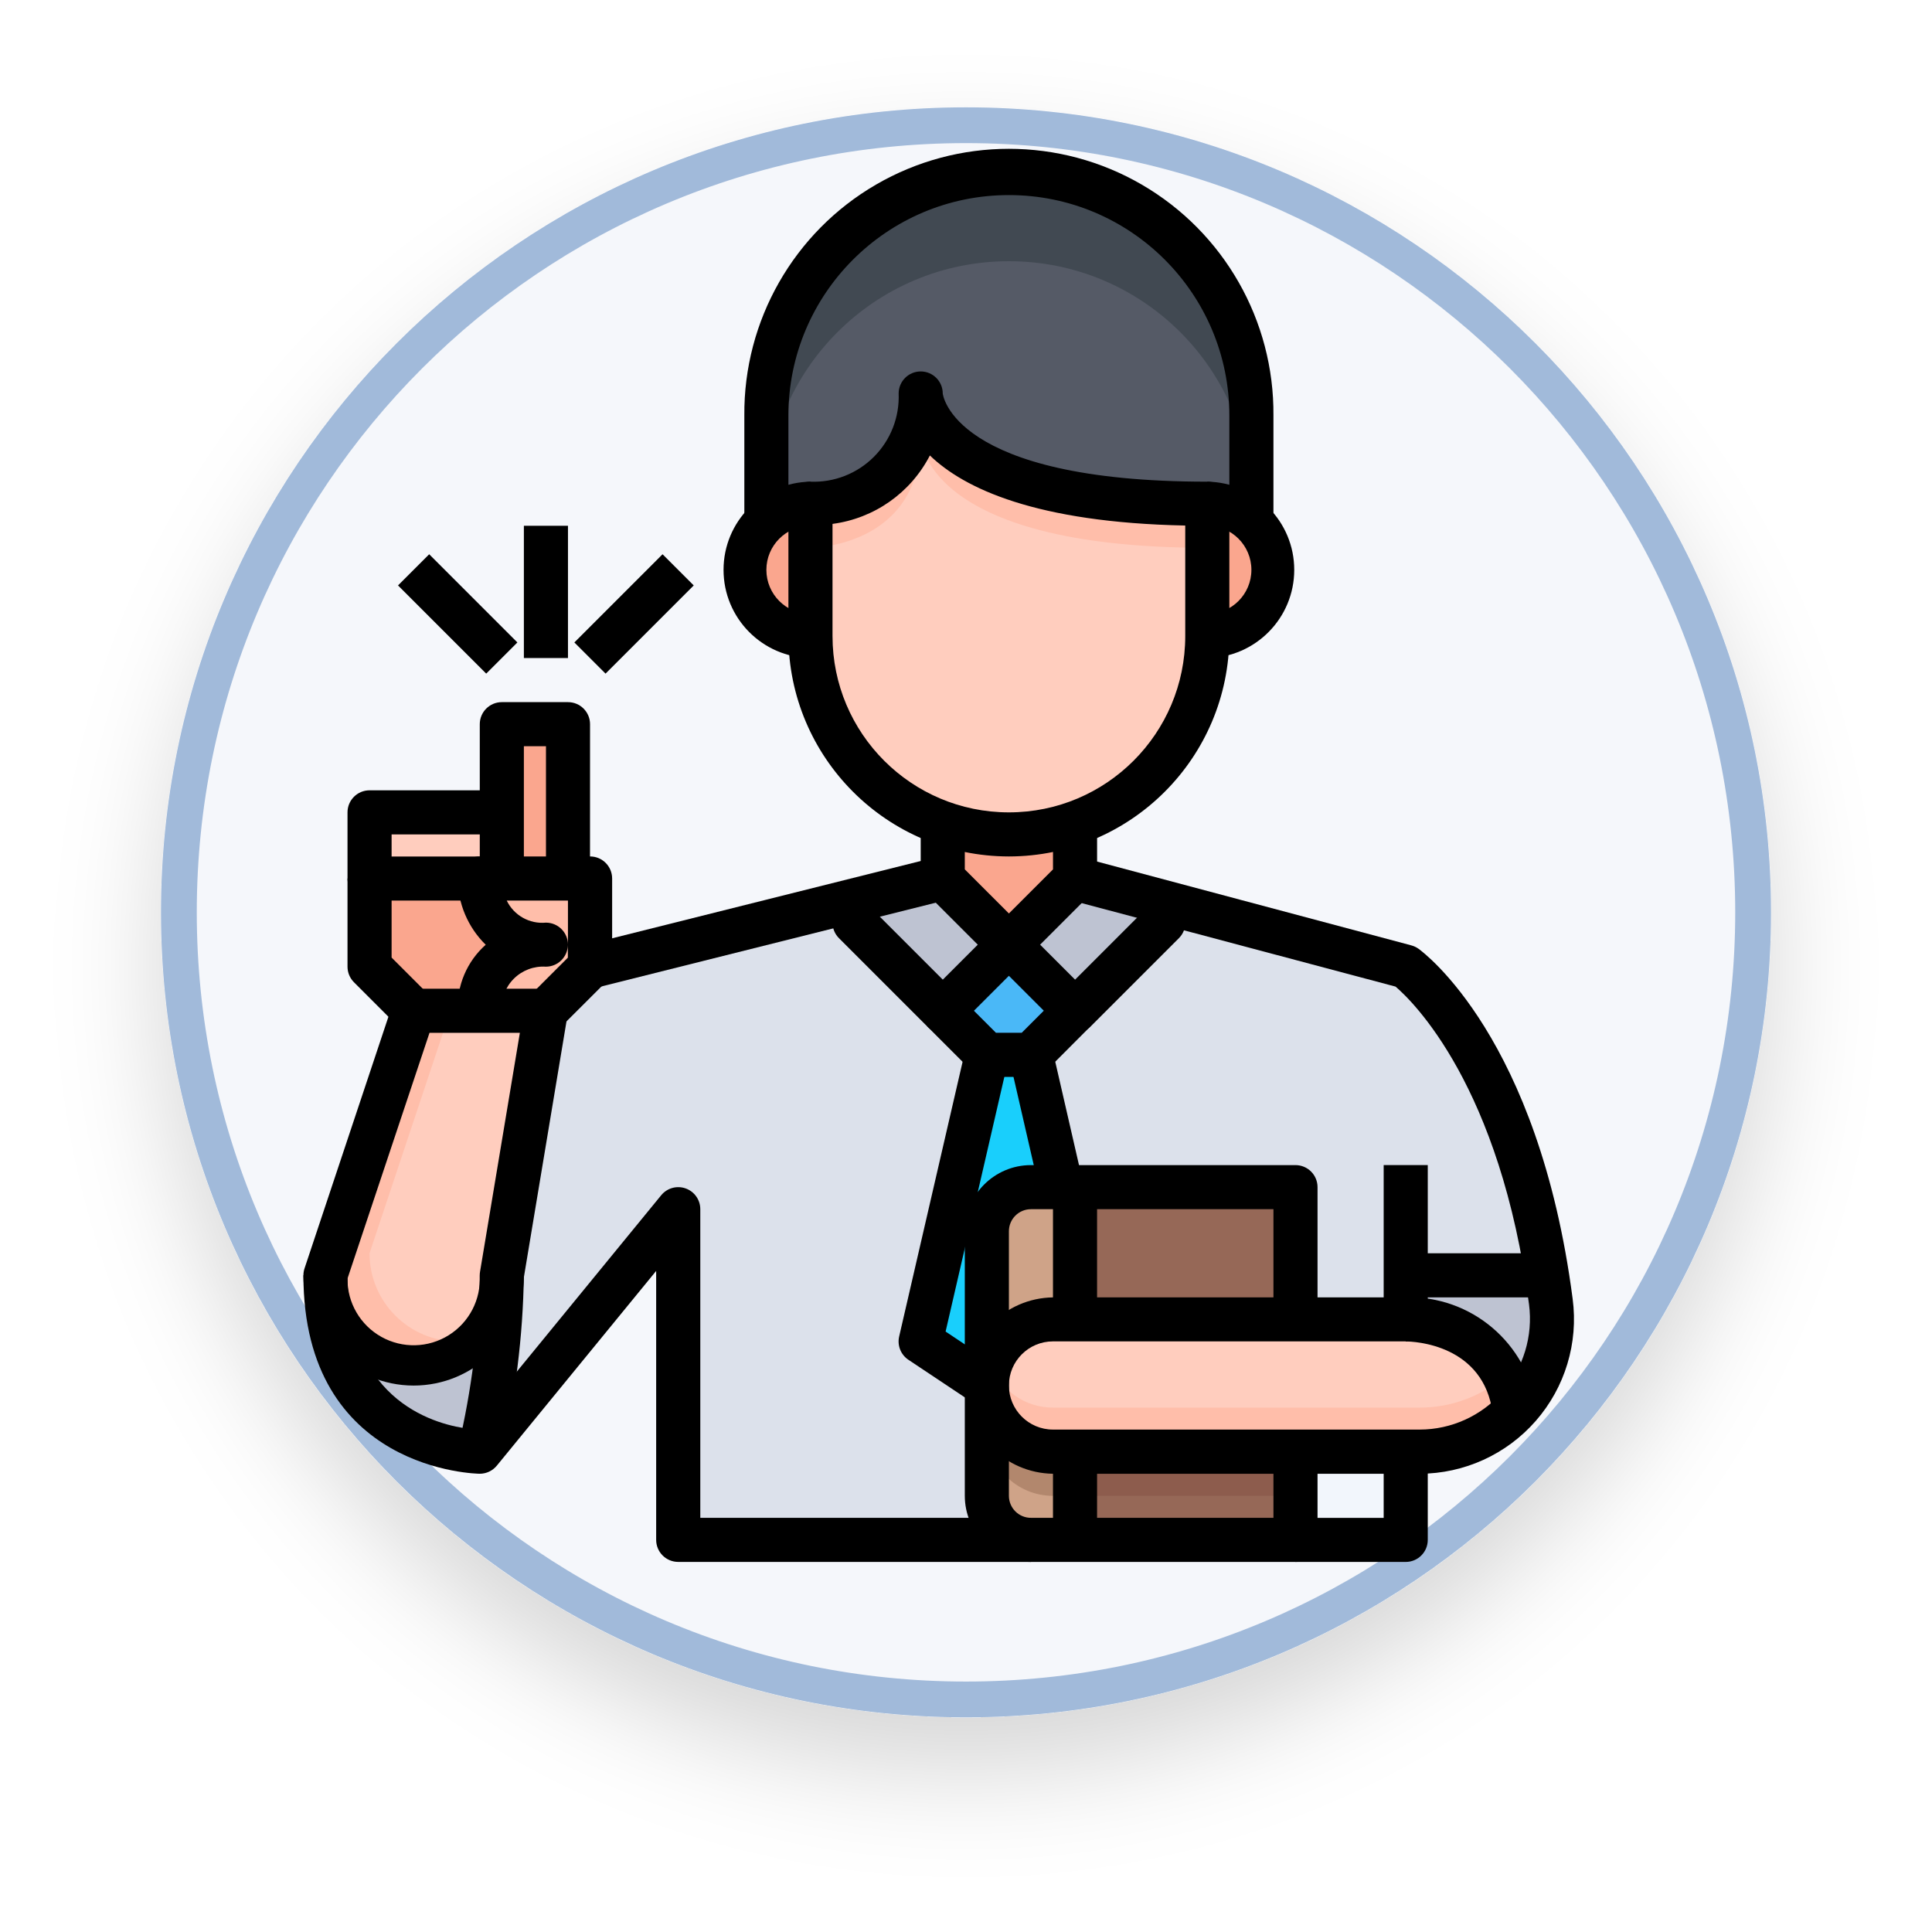
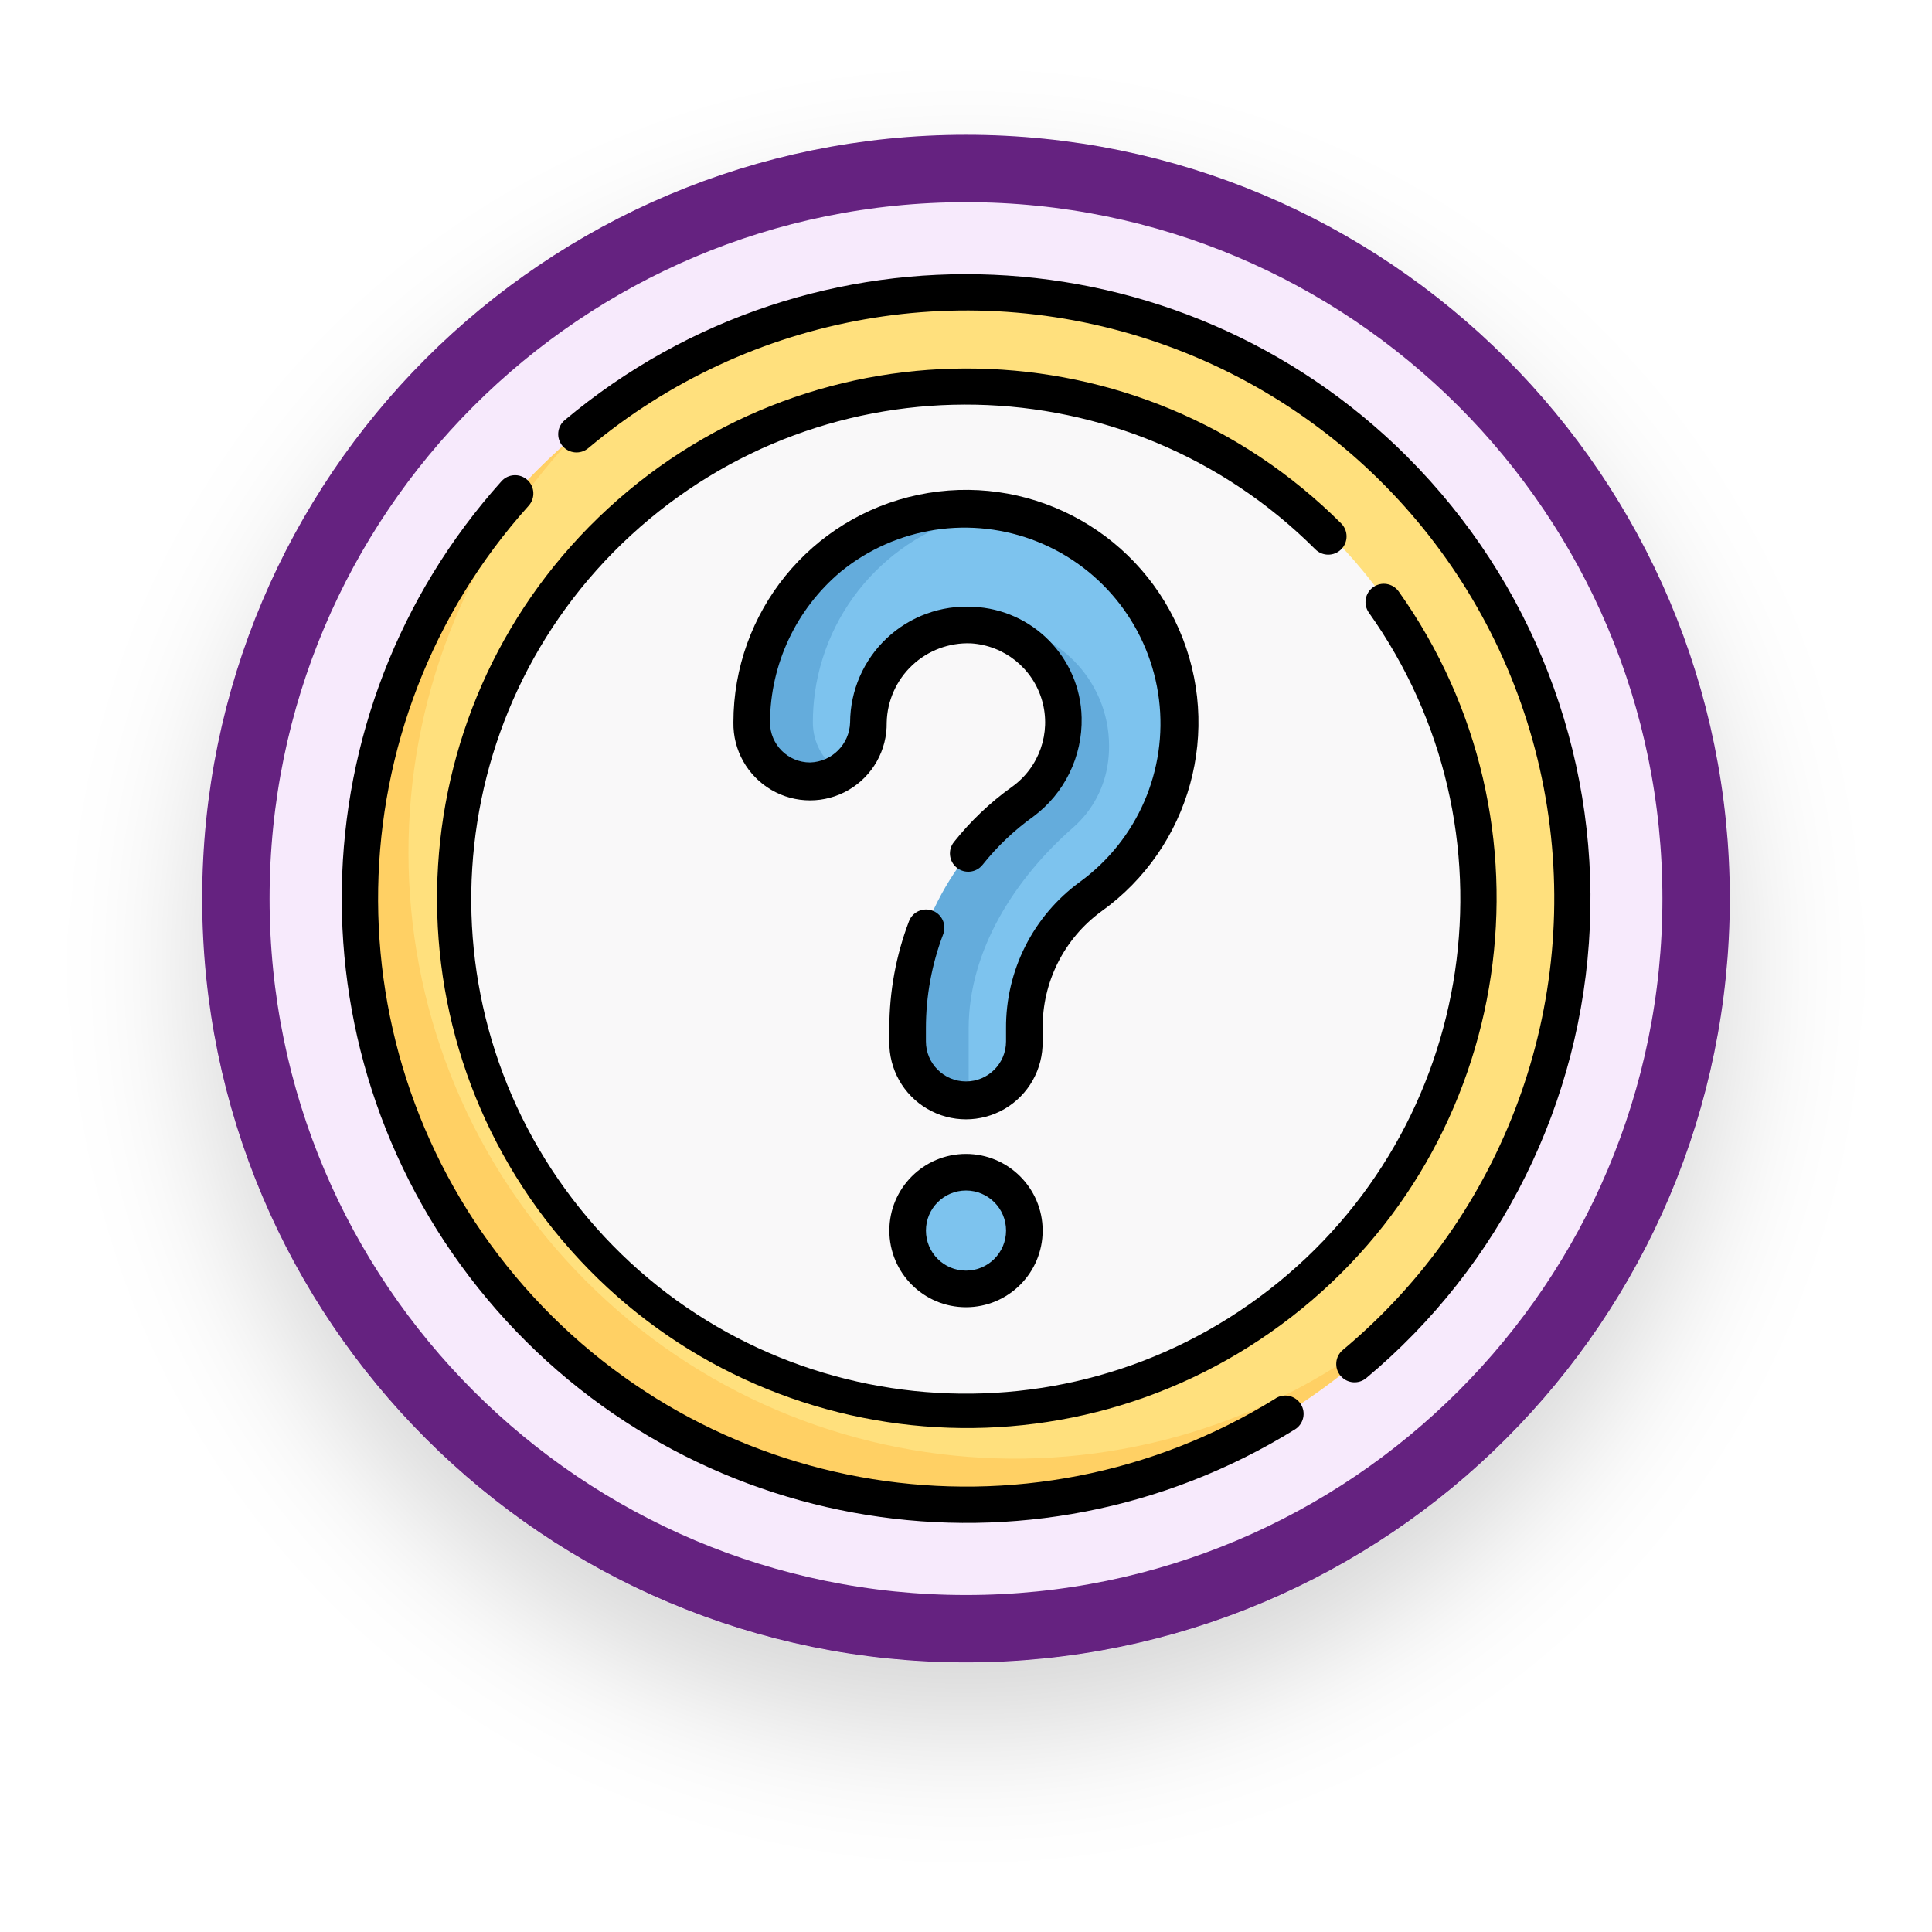
- <svg xmlns="http://www.w3.org/2000/svg" width="108" height="108" viewBox="0 0 108 108">
+ <svg xmlns="http://www.w3.org/2000/svg" width="86" height="86" viewBox="0 0 86 86">
  <defs>
-     <filter id="Ellipse_11517" x="0" y="0" width="108" height="108" filterUnits="userSpaceOnUse">
+     <filter id="Ellipse_11513" x="0" y="0" width="86" height="86" filterUnits="userSpaceOnUse">
      <feOffset dy="3" input="SourceAlpha" />
      <feGaussianBlur stdDeviation="3" result="blur" />
      <feFlood flood-opacity="0.161" />
      <feComposite operator="in" in2="blur" />
      <feComposite in="SourceGraphic" />
    </filter>
  </defs>
-   <g id="Group_1145322" data-name="Group 1145322" transform="translate(9 6)">
-     <g transform="matrix(1, 0, 0, 1, -9, -6)" filter="url(#Ellipse_11517)">
-       <g id="Ellipse_11517-2" data-name="Ellipse 11517" transform="translate(9 6)" fill="#f5f7fb" stroke="#a1bada" stroke-width="2">
-         <circle cx="45" cy="45" r="45" stroke="none" />
-         <circle cx="45" cy="45" r="44" fill="none" />
+   <g id="Group_1143871" data-name="Group 1143871" transform="translate(-816.627 -4571)">
+     <g id="Group_1143705" data-name="Group 1143705" transform="translate(-0.373 3925)">
+       <g id="Group_1143465" data-name="Group 1143465" transform="translate(630 -511)">
+         <g transform="matrix(1, 0, 0, 1, 187, 1157)" filter="url(#Ellipse_11513)">
+           <g id="Ellipse_11513-2" data-name="Ellipse 11513" transform="translate(9 6)" fill="#f7eafc" stroke="#652180" stroke-width="3">
+             <circle cx="34" cy="34" r="34" stroke="none" />
+             <circle cx="34" cy="34" r="32.5" fill="none" />
+           </g>
+         </g>
      </g>
    </g>
-     <g id="profesor" transform="translate(4.961 2.44)">
-       <path id="Path_978622" data-name="Path 978622" d="M51.112,14.556v5.878a3.654,3.654,0,0,0-2.465-.949c-16.021,0-16.021-6.162-16.021-6.162,0,6.162-6.162,6.162-6.162,6.162A3.654,3.654,0,0,0,24,20.435V14.556a13.556,13.556,0,0,1,27.112,0Z" transform="translate(4.88 0.232)" fill="#555a66" />
-       <path id="Path_978623" data-name="Path 978623" d="M37.556,1A13.549,13.549,0,0,0,24,14.556v4.93a13.556,13.556,0,1,1,27.112,0v-4.93A13.549,13.549,0,0,0,37.556,1Z" transform="translate(4.88 0.232)" fill="#414952" />
-       <path id="Path_978624" data-name="Path 978624" d="M37.7,59.7H38.93v4.93H36.465A2.472,2.472,0,0,1,34,62.162V56a3.7,3.7,0,0,0,3.7,3.7Z" transform="translate(7.204 13.014)" fill="#cfa388" />
-       <path id="Path_978625" data-name="Path 978625" d="M37.7,59.7A3.7,3.7,0,0,1,34,56v2.465a3.7,3.7,0,0,0,3.7,3.7H38.93V59.7Z" transform="translate(7.204 13.014)" fill="#b2876d" />
-       <path id="Path_978626" data-name="Path 978626" d="M38.93,47v7.394H37.7a3.7,3.7,0,0,0-3.7,3.7V49.465A2.472,2.472,0,0,1,36.465,47Z" transform="translate(7.204 10.922)" fill="#cfa388" />
-       <path id="Path_978627" data-name="Path 978627" d="M50.324,59v4.93H38V59H50.324Z" transform="translate(8.133 13.711)" fill="#966857" />
-       <path id="Path_978628" data-name="Path 978628" d="M50.324,59v2.465H38V59H50.324Z" transform="translate(8.133 13.711)" fill="#8d5c4d" />
-       <path id="Path_978629" data-name="Path 978629" d="M50.324,47v7.394H38V47Z" transform="translate(8.133 10.922)" fill="#966857" />
-       <path id="Path_978630" data-name="Path 978630" d="M36.627,36.7l-3.7,3.7L28,35.465V34.232L32.93,33Z" transform="translate(5.81 7.669)" fill="#bec3d2" />
-       <path id="Path_978631" data-name="Path 978631" d="M43.627,34.319v1.146l-4.93,4.93L35,36.7,38.7,33Z" transform="translate(7.436 7.669)" fill="#bec3d2" />
-       <path id="Path_978632" data-name="Path 978632" d="M39.394,39.7,36.93,42.162H34.465L32,39.7,35.7,36Z" transform="translate(6.739 8.366)" fill="#4ab8f7" />
-       <path id="Path_978633" data-name="Path 978633" d="M37.162,41l1.7,7.394h-1.7A2.472,2.472,0,0,0,34.7,50.859v8.627L31,57.021,34.7,41Z" transform="translate(6.507 9.528)" fill="#19cffc" />
-       <path id="Path_978634" data-name="Path 978634" d="M13.859,51a46.169,46.169,0,0,1-1.232,9.859S4,60.859,4,51a4.93,4.93,0,0,0,9.859,0Z" transform="translate(0.232 11.852)" fill="#bec3d2" />
-       <path id="Path_978635" data-name="Path 978635" d="M53,51h7.9c.074.481.148.974.209,1.479a7.349,7.349,0,0,1-2.021,6.113C58.447,53.465,53,53.465,53,53.465Z" transform="translate(11.619 11.852)" fill="#bec3d2" />
-       <path id="Path_978636" data-name="Path 978636" d="M48,59h6.162v4.93H48Z" transform="translate(10.457 13.711)" fill="#f2f6fc" />
-       <path id="Path_978637" data-name="Path 978637" d="M41.81,69.739H22.091V51.253L11,64.81a46.169,46.169,0,0,0,1.232-9.859L14.7,40.162,17.162,37.7,31.951,34v1.232l4.93,4.93,2.465,2.465-3.7,16.021,3.7,2.465v6.162A2.472,2.472,0,0,0,41.81,69.739Z" transform="translate(1.859 7.901)" fill="#dce1eb" />
-       <path id="Path_978638" data-name="Path 978638" d="M56.951,54.934V57.4H50.789V50H37.7L36,42.61l2.465-2.465,4.93-4.93V34.07l13.556,3.611s5.829,4.165,7.9,17.253Z" transform="translate(7.669 7.917)" fill="#dce1eb" />
-       <path id="Path_978639" data-name="Path 978639" d="M15.7,26v8.627H12V26Z" transform="translate(2.091 6.042)" fill="#faa68e" />
-       <path id="Path_978640" data-name="Path 978640" d="M6,30h7.394v3.7H6Z" transform="translate(0.697 6.972)" fill="#ffcdbe" />
-       <path id="Path_978641" data-name="Path 978641" d="M15.859,36.7a3.621,3.621,0,0,0-3.7,3.7h-3.7L6,37.93V33h6.162a3.621,3.621,0,0,0,3.7,3.7Z" transform="translate(0.697 7.669)" fill="#faa68e" />
-       <path id="Path_978642" data-name="Path 978642" d="M17.162,33v4.93L14.7,40.394H11a3.621,3.621,0,0,1,3.7-3.7A3.621,3.621,0,0,1,11,33Z" transform="translate(1.859 7.669)" fill="#ffbeaa" />
-       <path id="Path_978643" data-name="Path 978643" d="M16.324,39,13.859,53.789a4.93,4.93,0,0,1-9.859,0L8.93,39Z" transform="translate(0.232 9.063)" fill="#ffcdbe" />
-       <path id="Path_978644" data-name="Path 978644" d="M11.394,57.486a4.93,4.93,0,0,1-4.93-4.93L10.984,39H8.93L4,53.789a4.915,4.915,0,0,0,8.267,3.61,4.974,4.974,0,0,1-.873.087Z" transform="translate(0.232 9.063)" fill="#ffbeaa" />
-       <path id="Path_978645" data-name="Path 978645" d="M57.415,53s5.447,0,6.088,5.127a7.307,7.307,0,0,1-5.312,2.268H37.7A3.7,3.7,0,1,1,37.7,53Z" transform="translate(7.204 12.316)" fill="#ffcdbe" />
-       <path id="Path_978646" data-name="Path 978646" d="M58.19,57.465H37.7A3.652,3.652,0,0,1,34.225,55a3.686,3.686,0,0,0,3.47,4.93H58.19A7.307,7.307,0,0,0,63.5,57.662a6.019,6.019,0,0,0-.569-1.932,7.3,7.3,0,0,1-4.742,1.735Z" transform="translate(7.206 12.781)" fill="#ffbeaa" />
-       <g id="Group_1145315" data-name="Group 1145315" transform="translate(27.648 19.718)">
-         <path id="Path_978647" data-name="Path 978647" d="M39.394,30.48v3.106l-3.7,3.7-3.7-3.7V30.48a10.985,10.985,0,0,0,7.394,0Z" transform="translate(-20.908 -12.635)" fill="#faa68e" />
-         <path id="Path_978648" data-name="Path 978648" d="M24.232,16.949A3.654,3.654,0,0,1,26.7,16v7.394A3.7,3.7,0,0,1,23,19.7,3.623,3.623,0,0,1,24.232,16.949Z" transform="translate(-23 -16)" fill="#faa68e" />
-         <path id="Path_978649" data-name="Path 978649" d="M44,16a3.7,3.7,0,0,1,0,7.394Z" transform="translate(-18.12 -16)" fill="#faa68e" />
+     <g id="interrogation-mark_5108709" transform="translate(831.829 4583.202)">
+       <g id="Group_1143869" data-name="Group 1143869" transform="translate(0.814 0.814)">
+         <path id="Path_905273" data-name="Path 905273" d="M66.977,34.484a26.972,26.972,0,0,1-7.371,18.529h0s-1.1.982-1.628,1.457c-4.78,4.3-10.969,6.359-17.9,6.359A25.947,25.947,0,0,1,13.681,34.484c0-7.251,2.3-13.786,6.95-18.634.619-.645,1.879-1.918,1.879-1.918h0A26.983,26.983,0,0,1,66.977,34.484Z" transform="translate(-13.01 -7.5)" fill="#ffe07d" />
+         <path id="Path_905274" data-name="Path 905274" d="M54.1,105.814A26.982,26.982,0,1,1,17,66.733a26.986,26.986,0,0,0,37.1,39.081Z" transform="translate(-7.5 -60.301)" fill="#ffd064" />
+         <circle id="Ellipse_11571" data-name="Ellipse 11571" cx="22.913" cy="22.913" r="22.913" transform="translate(4.068 4.068)" fill="#f9f8f9" />
+         <g id="Group_1143867" data-name="Group 1143867" transform="translate(17.897 9.676)">
+           <path id="Path_905275" data-name="Path 905275" d="M181.4,122.671c-1.434,0-2.091-.969-2.091-2.4v-.576a12.068,12.068,0,0,1,5.018-9.957,4.341,4.341,0,0,0,1.818-3.718,5.046,5.046,0,0,0-2.816-3.971,4.554,4.554,0,0,0-1.594-.3l-.066,0a4.366,4.366,0,0,0-4.568,3.724,4.411,4.411,0,0,0-.042.609,2.6,2.6,0,0,1-1.24,2.215,7.347,7.347,0,0,1-1.362.223c-1.434,0-2.144-1.05-2.144-2.485a9.63,9.63,0,0,1,.092-1.327,8.968,8.968,0,0,1,3.346-5.789,8.551,8.551,0,0,1,6.217-2.292c.264.016.792.015.792.015a9.537,9.537,0,0,1,4.18,17.2A7.185,7.185,0,0,0,184,119.692v.576a2.6,2.6,0,0,1-2.48,2.595S181.444,122.671,181.4,122.671Z" transform="translate(-172.318 -96.605)" fill="#7dc3ee" />
+         </g>
+         <g id="Group_1143868" data-name="Group 1143868" transform="translate(17.449 9.61)">
+           <path id="Path_905276" data-name="Path 905276" d="M179.087,96.1A9.54,9.54,0,0,0,171,104.21a9.645,9.645,0,0,0-.091,1.326,2.6,2.6,0,0,0,1.24,2.215,2.6,2.6,0,0,1-3.954-2.215,9.645,9.645,0,0,1,.091-1.326,9.537,9.537,0,0,1,10.02-8.192C178.567,96.034,178.829,96.06,179.087,96.1Z" transform="translate(-168.191 -96.001)" fill="#64acdc" />
+           <path id="Path_905277" data-name="Path 905277" d="M241.046,149.232a5.557,5.557,0,0,1-.042.681,4.666,4.666,0,0,1-1.542,2.937c-2.616,2.287-4.667,5.494-4.667,8.957v3.171c-.039,0-.078,0-.117,0a2.6,2.6,0,0,1-2.6-2.6v-.575a12.386,12.386,0,0,1,5.117-10.082,4.341,4.341,0,0,0-2.25-7.868c-.043,0-.086,0-.128-.005h.837A5.393,5.393,0,0,1,241.046,149.232Z" transform="translate(-225.142 -138.654)" fill="#64acdc" />
+         </g>
+         <circle id="Ellipse_11572" data-name="Ellipse 11572" cx="2.597" cy="2.597" r="2.597" transform="translate(24.386 39.163)" fill="#7dc3ee" />
      </g>
-       <path id="Path_978650" data-name="Path 978650" d="M48.183,17.162v7.394a11.091,11.091,0,0,1-22.183,0V17.162s6.162,0,6.162-6.162C32.162,11,32.162,17.162,48.183,17.162Z" transform="translate(5.345 2.556)" fill="#ffcdbe" />
-       <path id="Path_978651" data-name="Path 978651" d="M32.162,11c0,6.162-6.162,6.162-6.162,6.162v2.465s6.162,0,6.162-6.162c0,0,0,6.162,16.021,6.162V17.162C32.162,17.162,32.162,11,32.162,11Z" transform="translate(5.345 2.556)" fill="#ffbeaa" />
-       <path id="Path_978652" data-name="Path 978652" d="M37.324,37.112A12.337,12.337,0,0,1,25,24.789V17.394a1.232,1.232,0,0,1,1.232-1.232,4.745,4.745,0,0,0,4.93-4.93,1.232,1.232,0,1,1,2.465,0c0,.01.507,4.93,14.789,4.93a1.232,1.232,0,0,1,1.232,1.232v7.394A12.337,12.337,0,0,1,37.324,37.112ZM27.465,18.522v6.267a9.859,9.859,0,0,0,19.718,0V18.614c-8.36-.17-12.361-2.075-14.275-3.917A7.174,7.174,0,0,1,27.465,18.522Z" transform="translate(5.112 2.324)" />
-       <path id="Path_978653" data-name="Path 978653" d="M44,24.859V22.394a2.465,2.465,0,1,0,0-4.93V15a4.93,4.93,0,0,1,0,9.859Z" transform="translate(9.528 3.486)" />
-       <path id="Path_978654" data-name="Path 978654" d="M26.93,24.859a4.93,4.93,0,0,1,0-9.859v2.465a2.465,2.465,0,0,0,0,4.93Z" transform="translate(4.415 3.486)" />
-       <path id="Path_978655" data-name="Path 978655" d="M52.577,20.951H50.112V14.789a12.324,12.324,0,1,0-24.648,0v6.162H23V14.789a14.789,14.789,0,1,1,29.577,0Z" transform="translate(4.648 0)" />
-       <path id="Path_978659" data-name="Path 978659" d="M35.93,38.627a1.232,1.232,0,0,1-.871-.361l-3.7-3.7A1.232,1.232,0,0,1,31,33.7V30h2.465v3.187l2.465,2.465,2.465-2.465V30h2.465v3.7a1.232,1.232,0,0,1-.361.871l-3.7,3.7A1.232,1.232,0,0,1,35.93,38.627Z" transform="translate(6.507 6.972)" />
-       <path id="Path_978660" data-name="Path 978660" d="M58.428,66.5H37.93a4.93,4.93,0,0,1,0-9.859H56.415V49.245H58.88v8.627A1.232,1.232,0,0,1,57.648,59.1H37.93a2.465,2.465,0,1,0,0,4.93h20.5a6.146,6.146,0,0,0,4.62-2.1,6.209,6.209,0,0,0,1.49-4.9c-1.591-12.212-6.521-16.961-7.46-17.762L38.839,34.415l.636-2.381,18.486,4.93a1.232,1.232,0,0,1,.4.187c.274.2,6.713,4.948,8.618,19.571A8.644,8.644,0,0,1,58.428,66.5Z" transform="translate(6.972 7.444)" />
-       <path id="Path_978661" data-name="Path 978661" d="M51.486,68.183H36.7a3.7,3.7,0,0,1-3.7-3.7V49.7A3.7,3.7,0,0,1,36.7,46H51.486a1.232,1.232,0,0,1,1.232,1.232v7.394H50.253V48.465H36.7A1.232,1.232,0,0,0,35.465,49.7V64.486A1.232,1.232,0,0,0,36.7,65.718H50.253v-3.7h2.465v4.93A1.232,1.232,0,0,1,51.486,68.183Z" transform="translate(6.972 10.69)" />
-       <path id="Path_978662" data-name="Path 978662" d="M37,47h2.465v7.394H37Z" transform="translate(7.901 10.922)" />
-       <path id="Path_978663" data-name="Path 978663" d="M37,59h2.465v4.93H37Z" transform="translate(7.901 13.711)" />
-       <path id="Path_978664" data-name="Path 978664" d="M54.162,65.162H48V62.7h4.93V59h2.465v4.93A1.232,1.232,0,0,1,54.162,65.162Z" transform="translate(10.457 13.711)" />
-       <path id="Path_978665" data-name="Path 978665" d="M9.162,60.183A6.169,6.169,0,0,1,3,54.021a1.232,1.232,0,0,1,.063-.389l4.93-14.789A1.232,1.232,0,0,1,9.162,38h7.394a1.232,1.232,0,0,1,1.215,1.436L15.324,54.128a6.168,6.168,0,0,1-6.162,6.055Zm-3.7-5.976a3.7,3.7,0,1,0,7.394-.186,1.133,1.133,0,0,1,.017-.2L15.1,40.465H10.048Z" transform="translate(0 8.831)" />
-       <path id="Path_978666" data-name="Path 978666" d="M15.8,41.5l-1.743-1.743,2.1-2.1V36.93a1.232,1.232,0,0,1-1.232,1.232,2.319,2.319,0,0,0-2.465,2.465H10a4.672,4.672,0,0,1,1.565-3.691A5.208,5.208,0,0,1,10,33.232,1.232,1.232,0,0,1,11.233,32H17.4a1.232,1.232,0,0,1,1.232,1.232v4.93a1.232,1.232,0,0,1-.361.871Zm-3.06-7.033A2.2,2.2,0,0,0,14.93,35.7a1.232,1.232,0,0,1,1.232,1.232V34.465Z" transform="translate(1.626 7.436)" />
-       <path id="Path_978667" data-name="Path 978667" d="M17.162,34.859H14.7V27.465H13.465v7.394H11V26.232A1.232,1.232,0,0,1,12.232,25h3.7a1.232,1.232,0,0,1,1.232,1.232Z" transform="translate(1.859 5.81)" />
-       <path id="Path_978668" data-name="Path 978668" d="M12.394,35.162H6.232A1.232,1.232,0,0,1,5,33.93v-3.7A1.232,1.232,0,0,1,6.232,29h7.394v2.465H7.465V32.7h4.93Z" transform="translate(0.465 6.739)" />
-       <path id="Path_978669" data-name="Path 978669" d="M7.826,41.266,5.361,38.8A1.232,1.232,0,0,1,5,37.93V33H7.465v4.419l2.1,2.1Z" transform="translate(0.465 7.669)" />
-       <path id="Path_978670" data-name="Path 978670" d="M57.865,58.512c-.487-3.9-4.424-4.047-4.865-4.047V52a7.17,7.17,0,0,1,7.311,6.206Z" transform="translate(11.619 12.083)" />
-       <path id="Path_978671" data-name="Path 978671" d="M53,50h8.627v2.465H53Z" transform="translate(11.619 11.619)" />
-       <path id="Path_978672" data-name="Path 978672" d="M0,0H20.324V2.465H0Z" transform="translate(18.736 44.393) rotate(-14.064)" />
-       <path id="Path_978673" data-name="Path 978673" d="M43.669,67.95H23.951a1.232,1.232,0,0,1-1.232-1.232V51.683L13.813,62.567a1.232,1.232,0,0,1-.954.454C12.76,63.021,3,62.9,3,51.929H5.465c0,7.186,5.111,8.386,6.843,8.587L23,47.453a1.232,1.232,0,0,1,2.186.779V65.486H43.669Z" transform="translate(0 10.922)" />
-       <path id="Path_978674" data-name="Path 978674" d="M12.421,61.159l-2.391-.6a45.334,45.334,0,0,0,1.2-9.56H13.69a47.023,47.023,0,0,1-1.269,10.159Z" transform="translate(1.634 11.852)" />
-       <path id="Path_978675" data-name="Path 978675" d="M40.556,41.394a1.232,1.232,0,0,1-.871-.361l-2.826-2.826-2.826,2.826a1.232,1.232,0,0,1-1.743,0l-4.93-4.93A1.232,1.232,0,0,1,27,35.232V34h2.465v.722l3.7,3.7,2.826-2.826a1.232,1.232,0,0,1,1.743,0l2.826,2.826,3.7-3.7V34h2.465v1.232a1.232,1.232,0,0,1-.361.871l-4.93,4.93A1.232,1.232,0,0,1,40.556,41.394Z" transform="translate(5.577 7.901)" />
-       <path id="Path_978676" data-name="Path 978676" d="M37.094,42.861H34.629a1.232,1.232,0,0,1-.871-.361l-2.465-2.465,1.743-1.743,2.1,2.1h1.444l2.1-2.1,1.743,1.743L37.965,42.5a1.232,1.232,0,0,1-.871.361Z" transform="translate(6.575 8.899)" />
-       <path id="Path_978677" data-name="Path 978677" d="M34.246,60.563l-3.7-2.465a1.232,1.232,0,0,1-.518-1.3l3.7-16.021,2.4.555L32.625,56.52l2.989,1.993Z" transform="translate(6.274 9.475)" />
-       <path id="Path_978678" data-name="Path 978678" d="M0,0H2.465V7.588H0Z" transform="translate(42.481 50.833) rotate(-12.939)" />
-       <path id="Path_978679" data-name="Path 978679" d="M13,17h2.465v7.394H13Z" transform="translate(2.324 3.951)" />
-       <path id="Path_978680" data-name="Path 978680" d="M0,0H6.972V2.465H0Z" transform="translate(18.146 27.473) rotate(-45)" />
-       <path id="Path_978681" data-name="Path 978681" d="M0,0H2.465V6.972H0Z" transform="translate(8.288 24.286) rotate(-45)" />
+       <g id="Group_1143870" data-name="Group 1143870" transform="translate(0)">
+         <path id="Path_905278" data-name="Path 905278" d="M174.446,112.466a6.369,6.369,0,0,1,2.6-5.2,10.35,10.35,0,1,0-16.365-8.422,3.412,3.412,0,1,0,6.823,0,3.61,3.61,0,0,1,3.747-3.52,3.526,3.526,0,0,1,1.824,6.392,12.846,12.846,0,0,0-2.579,2.453.814.814,0,0,0,1.275,1.014,11.221,11.221,0,0,1,2.252-2.142,5.334,5.334,0,0,0,2.158-4.414,5.047,5.047,0,0,0-4.834-4.929,5.181,5.181,0,0,0-5.472,5.146,1.834,1.834,0,0,1-1.783,1.783,1.785,1.785,0,0,1-1.783-1.783,8.81,8.81,0,0,1,3.159-6.717A8.721,8.721,0,1,1,176.1,105.946a8,8,0,0,0-3.284,6.52v.576a1.783,1.783,0,1,1-3.566,0v-.576a11.747,11.747,0,0,1,.768-4.191.814.814,0,1,0-1.522-.579,13.371,13.371,0,0,0-.875,4.77v.576a3.412,3.412,0,1,0,6.823,0v-.576Z" transform="translate(-143.236 -78.889)" />
+         <path id="Path_905279" data-name="Path 905279" d="M227.993,360.661a3.412,3.412,0,1,0,3.412,3.412A3.416,3.416,0,0,0,227.993,360.661Zm0,5.195a1.783,1.783,0,1,1,1.783-1.783A1.785,1.785,0,0,1,227.993,365.856Z" transform="translate(-200.195 -321.498)" />
+         <path id="Path_905280" data-name="Path 905280" d="M41.582,123.521A26.171,26.171,0,0,1,8.331,83.783a.814.814,0,1,0-1.211-1.089A27.8,27.8,0,0,0,42.441,124.9a.814.814,0,0,0-.859-1.384Z" transform="translate(0 -73.474)" />
+         <path id="Path_905281" data-name="Path 905281" d="M126.643,8.142A27.8,27.8,0,0,0,89.126,6.5a.814.814,0,0,0,1.047,1.248,26.17,26.17,0,1,1,33.587,40.142.814.814,0,1,0,1.045,1.25,27.8,27.8,0,0,0,1.838-40.994Z" transform="translate(-79.189 0)" />
+         <path id="Path_905282" data-name="Path 905282" d="M78.818,46.569a.814.814,0,0,0,0-1.152,23.582,23.582,0,1,0,2.56,3.028.814.814,0,1,0-1.327.944,22.013,22.013,0,1,1-2.384-2.82A.815.815,0,0,0,78.818,46.569Z" transform="translate(-34.319 -34.319)" />
+       </g>
    </g>
  </g>
</svg>
